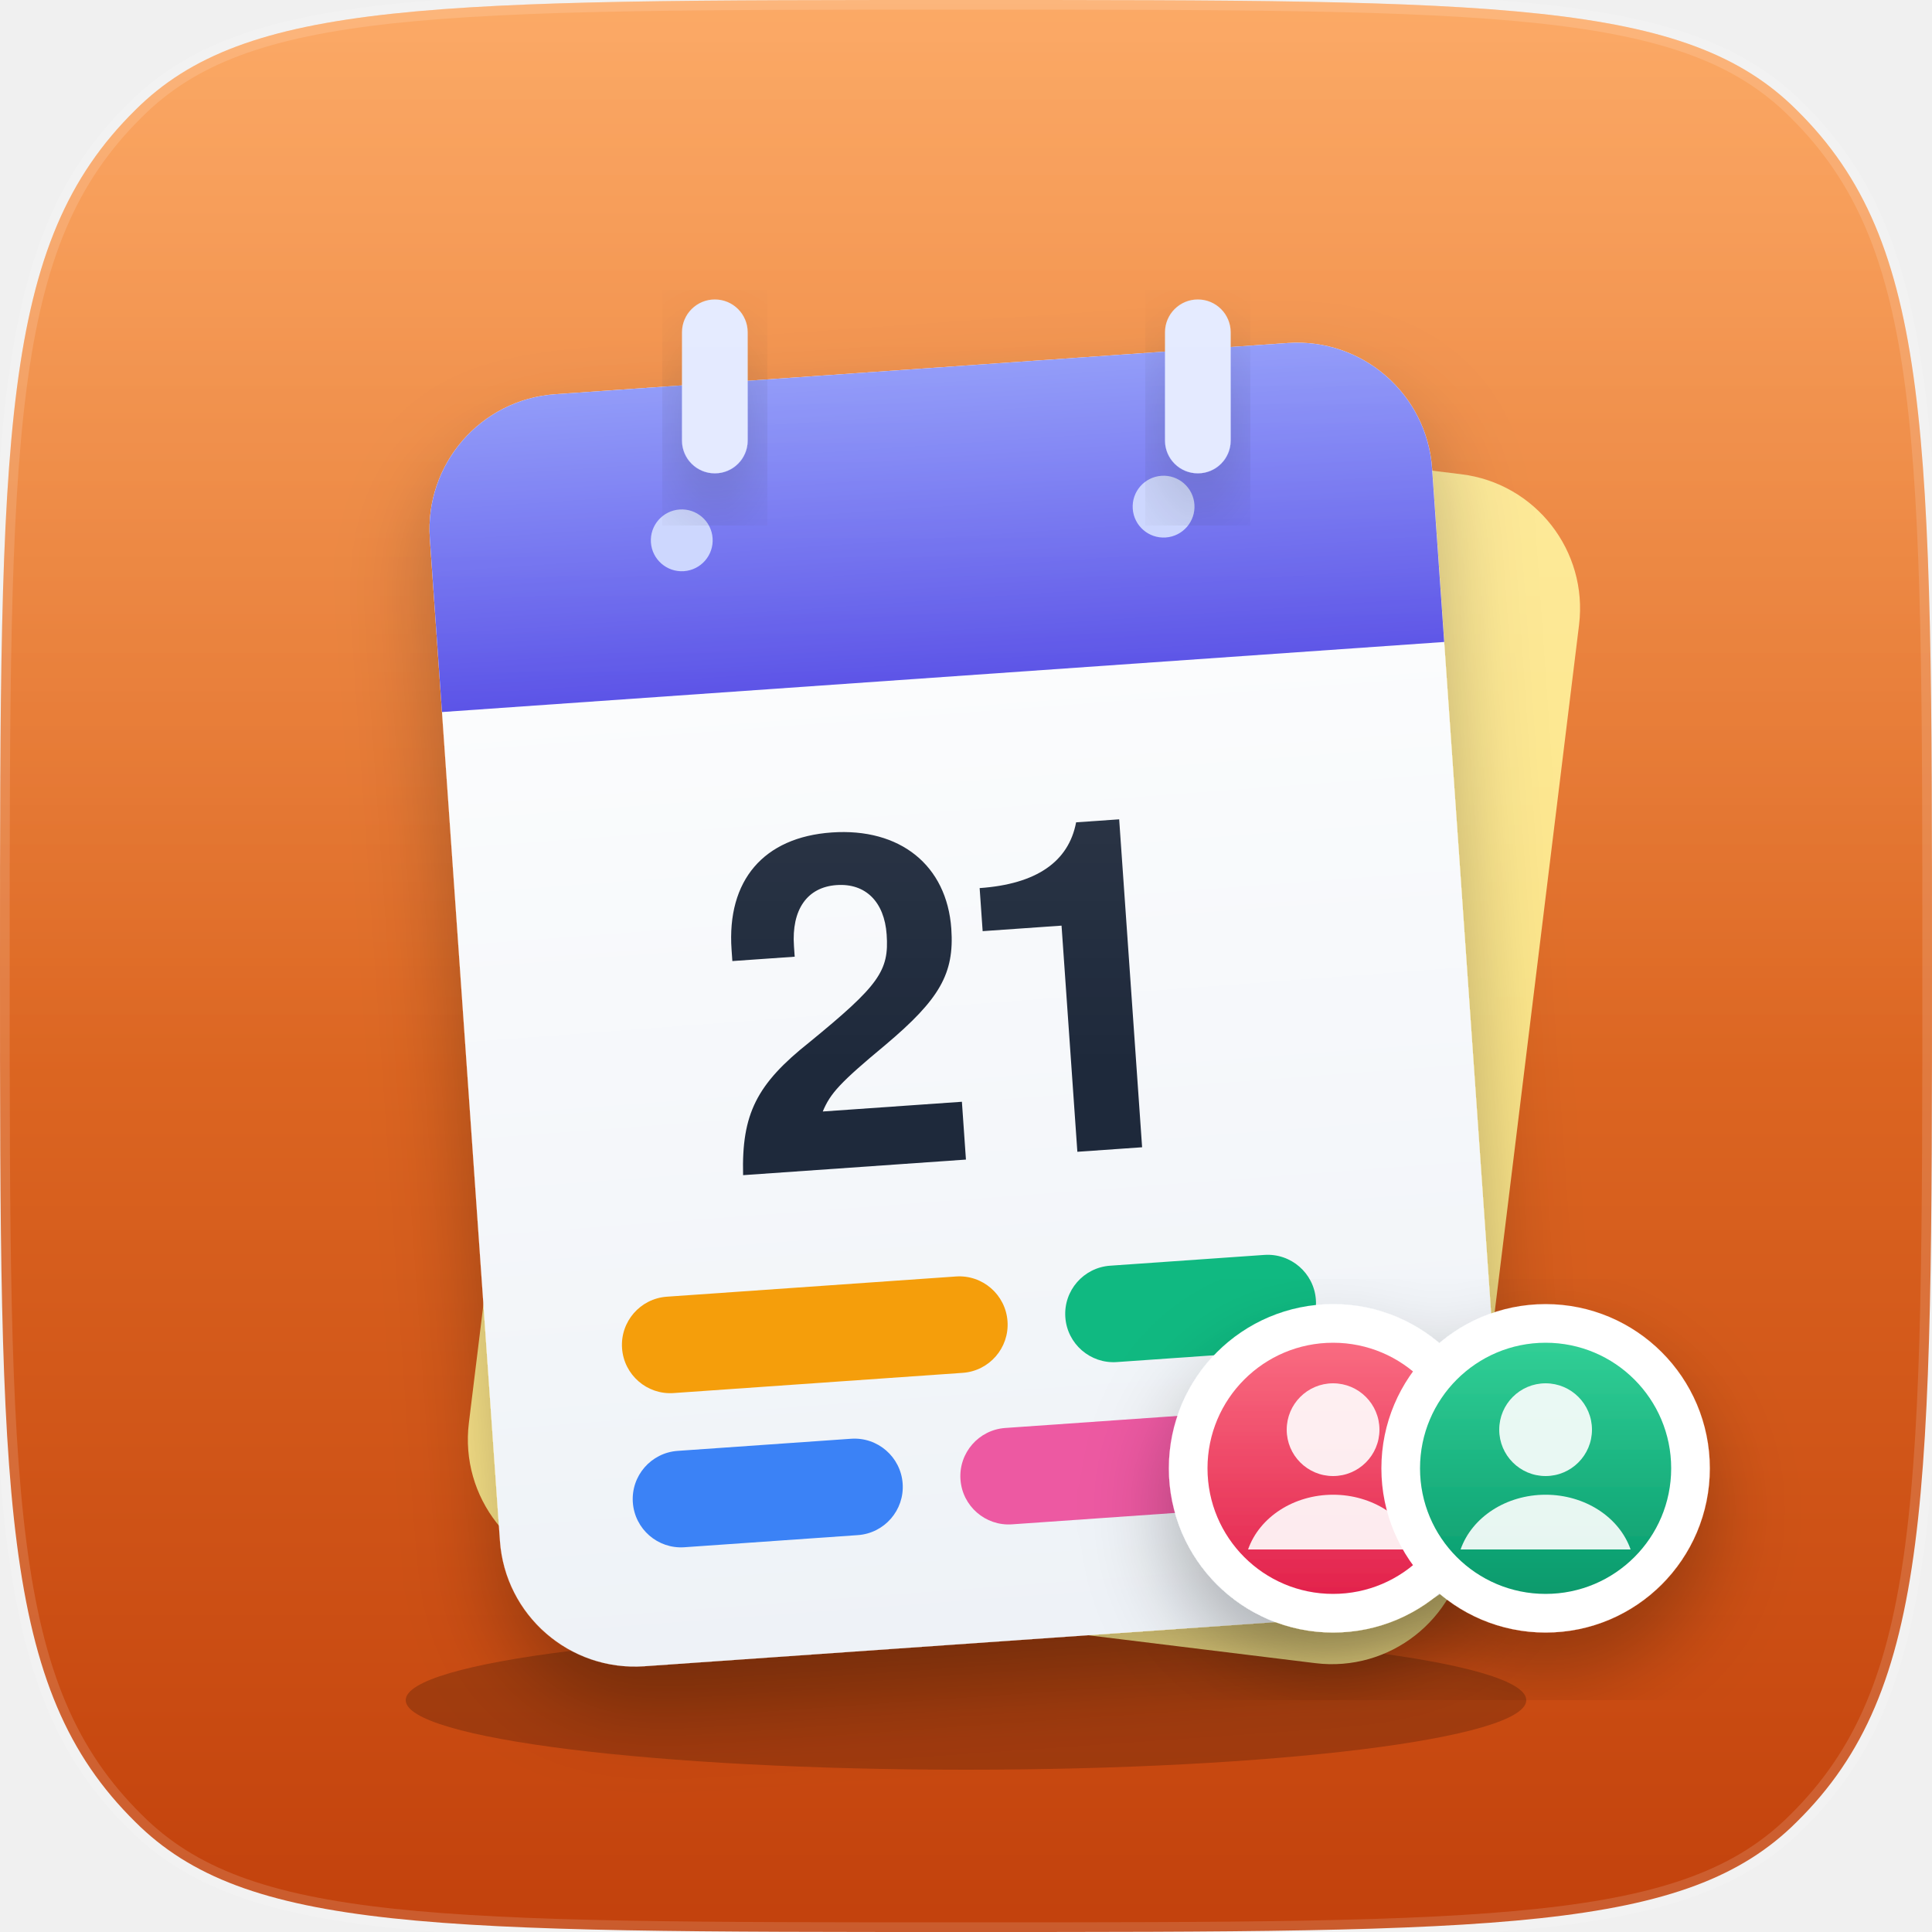
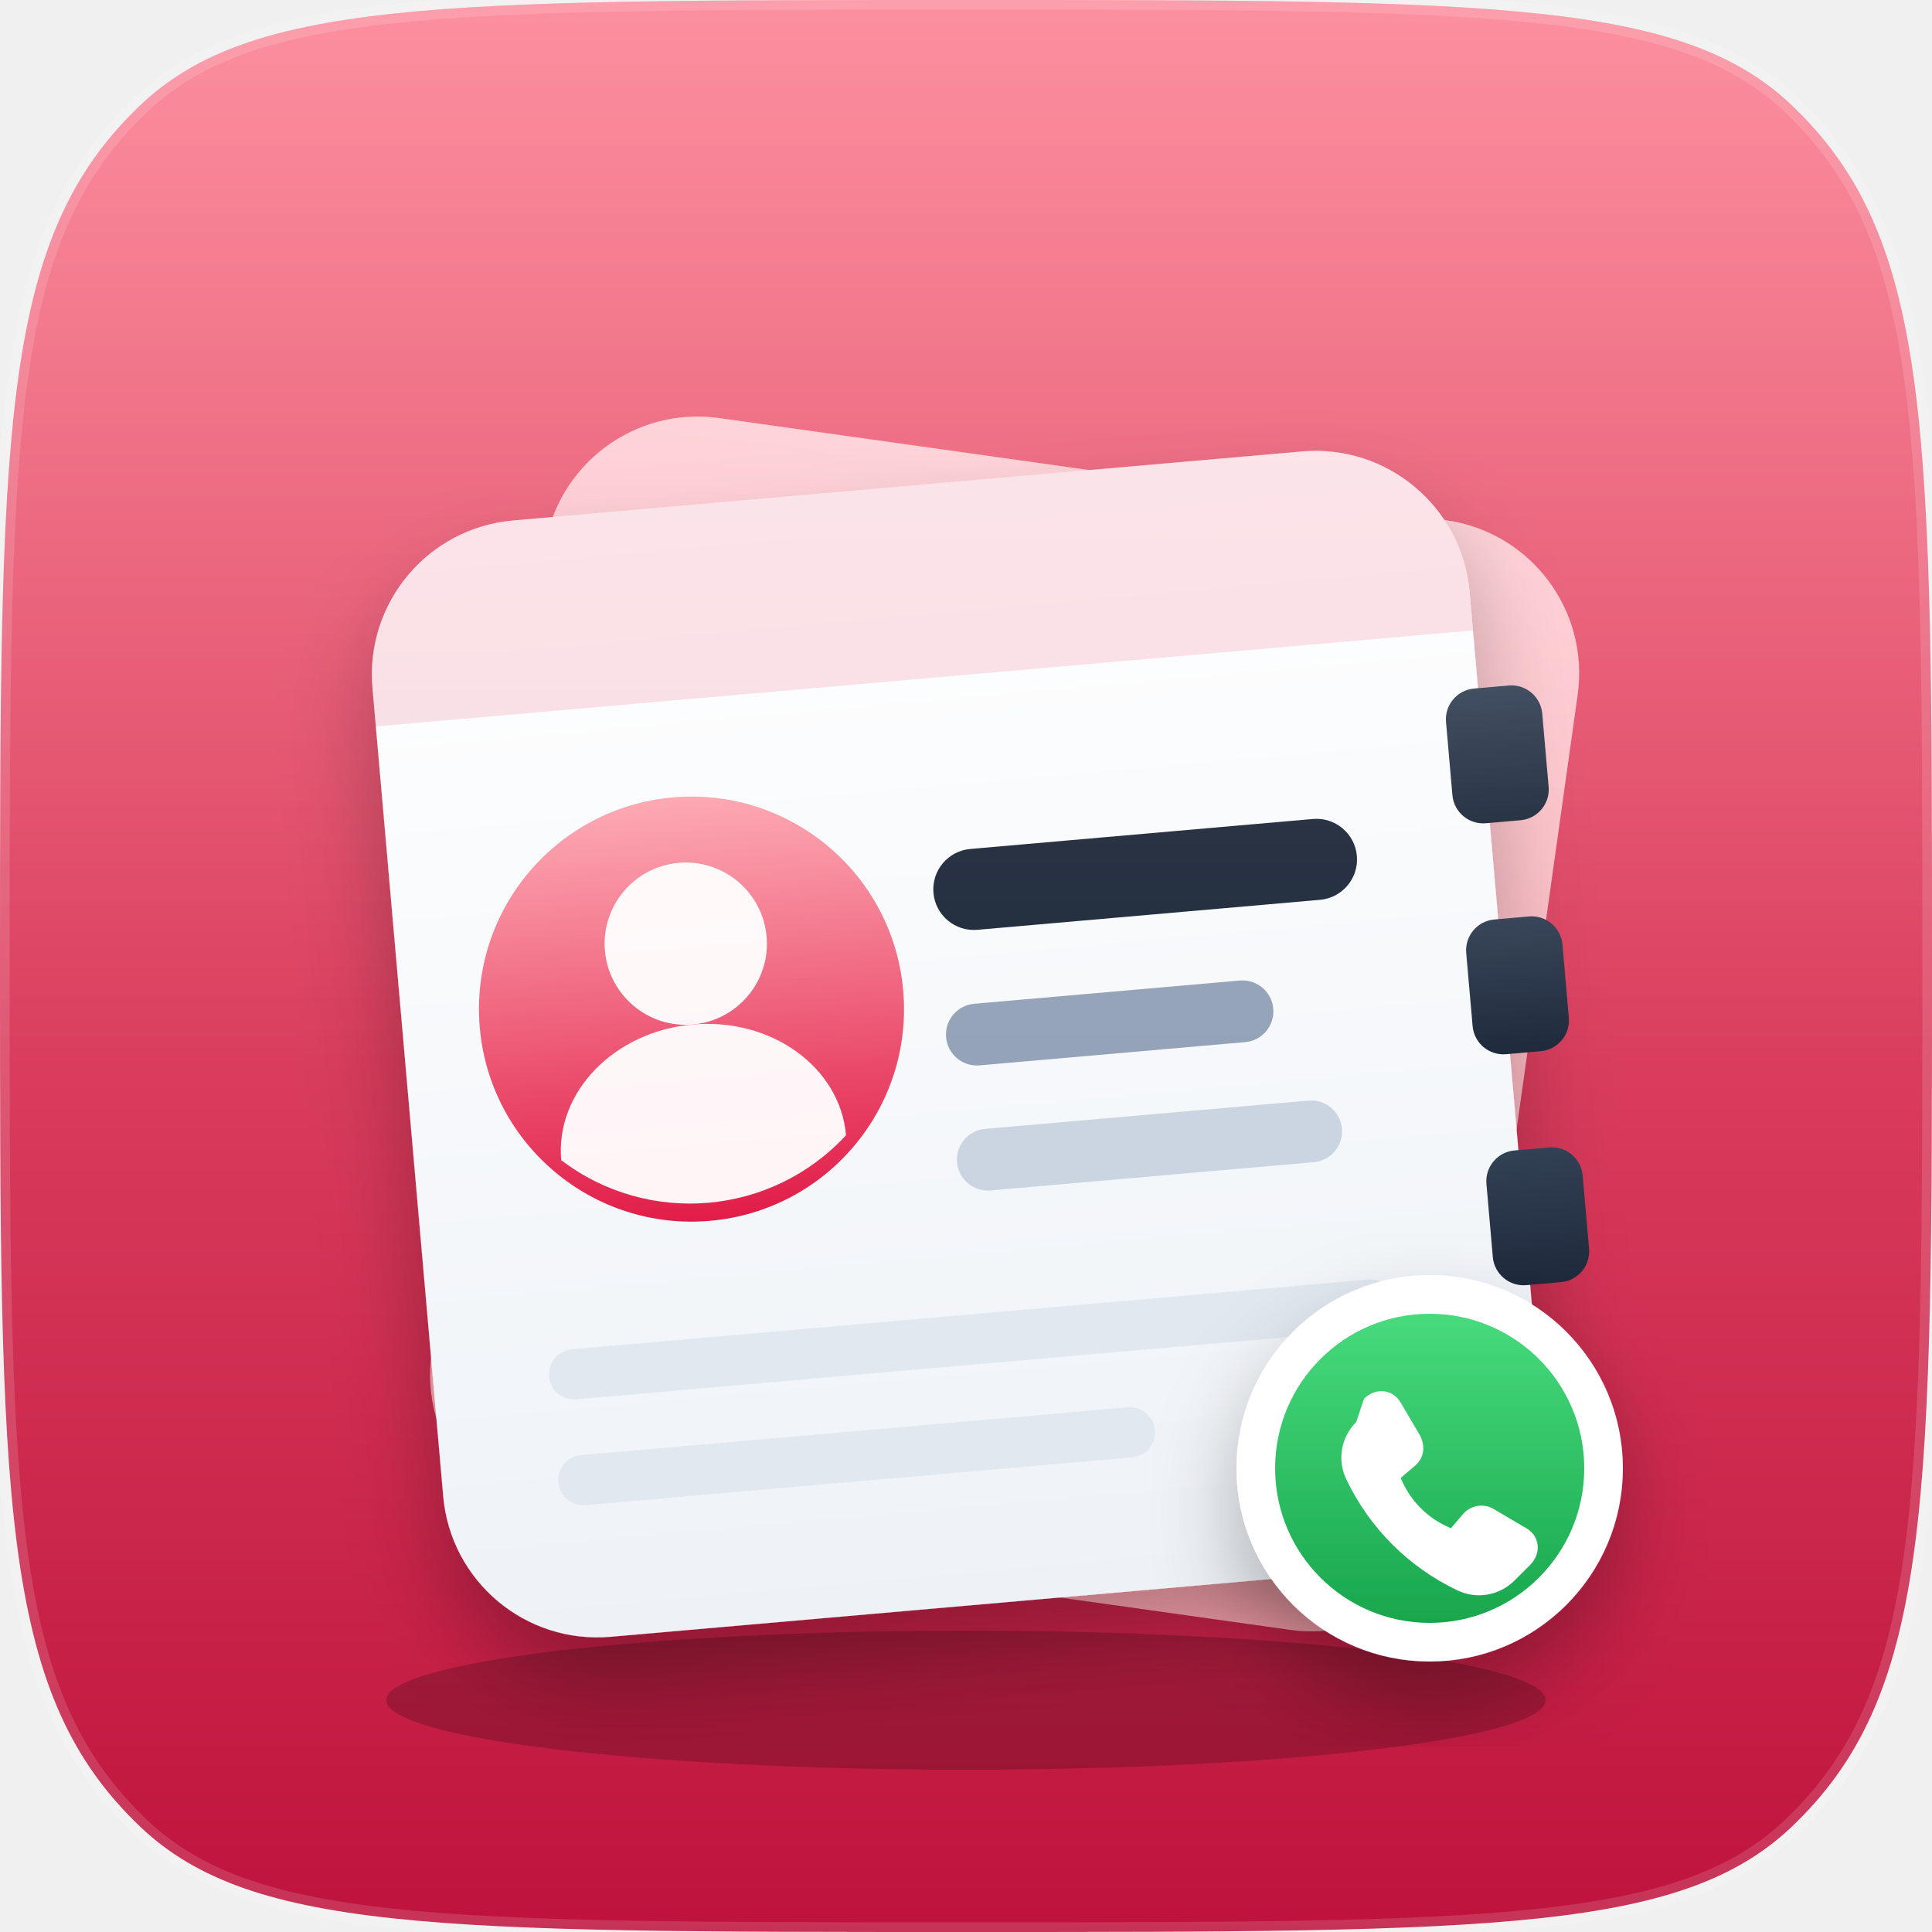
<svg xmlns="http://www.w3.org/2000/svg" viewBox="0 0 100 100">
  <defs>
    <linearGradient id="a-bg" x1="0" y1="0" x2="0" y2="1">
-       <stop offset="0" stop-color="#fb923c" />
-       <stop offset="1" stop-color="#c2410c" />
+       <stop offset="0" stop-color="#fb7185" />
+       <stop offset="1" stop-color="#be123c" />
    </linearGradient>
    <linearGradient id="a-gl" x1="0" y1="0" x2="0" y2="1">
      <stop offset="0" stop-color="#fff" stop-opacity=".22" />
      <stop offset=".55" stop-color="#fff" stop-opacity="0" />
    </linearGradient>
    <filter id="a-sh" x="-30%" y="-30%" width="160%" height="160%">
      <feDropShadow dx="0" dy="2.2" stdDeviation="2.2" flood-color="#000" flood-opacity=".28" />
    </filter>
    <linearGradient id="a-paper" x1="0" y1="0" x2="0" y2="1">
      <stop offset="0" stop-color="#ffffff" />
      <stop offset="1" stop-color="#eef2f7" />
    </linearGradient>
-     <linearGradient id="a-head" x1="0" y1="0" x2="0" y2="1">
-       <stop offset="0" stop-color="#818cf8" />
-       <stop offset="1" stop-color="#4f46e5" />
-     </linearGradient>
-     <linearGradient id="a-p1" x1="0" y1="0" x2="0" y2="1">
-       <stop offset="0" stop-color="#fb7185" />
+     <linearGradient id="a-av" x1="0" y1="0" x2="0" y2="1">
+       <stop offset="0" stop-color="#fda4af" />
      <stop offset="1" stop-color="#e11d48" />
    </linearGradient>
-     <linearGradient id="a-p2" x1="0" y1="0" x2="0" y2="1">
-       <stop offset="0" stop-color="#34d399" />
-       <stop offset="1" stop-color="#059669" />
+     <linearGradient id="a-back" x1="0" y1="0" x2="0" y2="1">
+       <stop offset="0" stop-color="#fecdd3" />
+       <stop offset="1" stop-color="#fda4af" />
+     </linearGradient>
+     <linearGradient id="a-ph" x1="0" y1="0" x2="0" y2="1">
+       <stop offset="0" stop-color="#4ade80" />
+       <stop offset="1" stop-color="#16a34a" />
+     </linearGradient>
+     <linearGradient id="a-tab" x1="0" y1="0" x2="0" y2="1">
+       <stop offset="0" stop-color="#334155" />
+       <stop offset="1" stop-color="#1e293b" />
    </linearGradient>
    <clipPath id="a-sq">
      <path d="M50 0C77.6 0 87.3 0 93 5.7C100 12.6 100 22.4 100 50C100 77.6 100 87.4 93 94.3C87.3 100 77.6 100 50 100C22.4 100 12.7 100 7 94.3C0 87.4 0 77.6 0 50C0 22.4 0 12.6 7 5.7C12.7 0 22.4 0 50 0Z" />
    </clipPath>
  </defs>
  <path d="M50 0C77.6 0 87.3 0 93 5.7C100 12.6 100 22.4 100 50C100 77.6 100 87.4 93 94.3C87.3 100 77.6 100 50 100C22.4 100 12.7 100 7 94.3C0 87.4 0 77.6 0 50C0 22.4 0 12.6 7 5.7C12.7 0 22.4 0 50 0Z" fill="url(#a-bg)" />
  <g clip-path="url(#a-sq)">
-     <ellipse cx="50" cy="88" rx="29" ry="3.6" fill="#000" opacity=".2" />
-     <rect x="27" y="22" width="52" height="62" rx="7" fill="#fde68a" transform="rotate(7 53 53)" />
-     <g transform="rotate(-4 50 52)">
-       <rect x="24" y="19" width="52" height="66" rx="7" fill="url(#a-paper)" filter="url(#a-sh)" />
-       <path d="M24 26 a7 7 0 0 1 7 -7 h38 a7 7 0 0 1 7 7 v9 h-52z" fill="url(#a-head)" />
-       <circle cx="37" cy="27" r="1.6" fill="#c7d2fe" />
-       <circle cx="62" cy="27" r="1.6" fill="#c7d2fe" />
-       <text x="50" y="60" text-anchor="middle" font-family="-apple-system,Segoe UI,Helvetica,Arial,sans-serif" font-weight="800" font-size="24" fill="#1e293b" letter-spacing="-1">21</text>
-       <rect x="31" y="66" width="20" height="5" rx="2.5" fill="#f59e0b" />
-       <rect x="54" y="66" width="13" height="5" rx="2.5" fill="#10b981" />
-       <rect x="31" y="74" width="14" height="5" rx="2.5" fill="#3b82f6" />
-       <rect x="48" y="74" width="22" height="5" rx="2.5" fill="#ec4899" opacity=".9" />
+     <ellipse cx="50" cy="88" rx="30" ry="3.6" fill="#000" opacity=".2" />
+     <rect x="25" y="24" width="54" height="58" rx="8" fill="url(#a-back)" transform="rotate(8 52 53)" />
+     <g transform="rotate(-5 50 54)">
+       <g filter="url(#a-sh)">
+         <rect x="21" y="25" width="57" height="58" rx="8" fill="url(#a-paper)" />
+       </g>
+       <rect x="76.2" y="38" width="5" height="7" rx="1.6" fill="url(#a-tab)" />
+       <rect x="76.2" y="50" width="5" height="7" rx="1.6" fill="url(#a-tab)" />
+       <rect x="76.2" y="62" width="5" height="7" rx="1.6" fill="url(#a-tab)" />
+       <circle cx="36" cy="51" r="11" fill="url(#a-av)" />
+       <circle cx="36" cy="47.6" r="4.2" fill="#fff" fill-opacity=".95" />
+       <path d="M28.6 58.2 a7.4 6.4 0 0 1 14.8 0 a11 11 0 0 1 -14.8 0z" fill="#fff" fill-opacity=".95" />
+       <rect x="49" y="44" width="22" height="4.2" rx="2.1" fill="#1e293b" />
+       <rect x="49" y="52" width="17" height="3.2" rx="1.6" fill="#94a3b8" />
+       <rect x="49" y="58.5" width="20" height="3.2" rx="1.6" fill="#cbd5e1" />
+       <rect x="27" y="68" width="44" height="2.6" rx="1.3" fill="#e2e8f0" />
+       <rect x="27" y="73.5" width="31" height="2.6" rx="1.3" fill="#e2e8f0" />
+       <path d="M21 33 a8 8 0 0 1 8 -8 h41 a8 8 0 0 1 8 8 v2 h-57z" fill="#e11d48" fill-opacity=".14" />
    </g>
-     <rect x="35.3" y="15.5" width="3.4" height="9" rx="1.7" fill="#e0e7ff" filter="url(#a-sh)" />
-     <rect x="60.3" y="15.5" width="3.4" height="9" rx="1.7" fill="#e0e7ff" filter="url(#a-sh)" />
    <g filter="url(#a-sh)">
-       <circle cx="69" cy="76" r="7.5" fill="url(#a-p1)" stroke="#fff" stroke-width="2" />
-       <circle cx="80" cy="76" r="7.5" fill="url(#a-p2)" stroke="#fff" stroke-width="2" />
+       <circle cx="74" cy="76" r="9" fill="url(#a-ph)" stroke="#fff" stroke-width="2" />
    </g>
-     <circle cx="69" cy="74" r="2.4" fill="#fff" fill-opacity=".9" />
-     <path d="M64.6 80.2 a4.6 4 0 0 1 8.8 0" fill="#fff" fill-opacity=".9" />
-     <circle cx="80" cy="74" r="2.4" fill="#fff" fill-opacity=".9" />
-     <path d="M75.6 80.2 a4.6 4 0 0 1 8.8 0" fill="#fff" fill-opacity=".9" />
+     <path d="M70.6 72.4 c.6-.6 1.5-.5 1.9.2 l1 1.7 c.3.6.2 1.2-.3 1.6 l-.7.6 c.5 1.2 1.4 2.1 2.6 2.6 l.6-.7 c.4-.5 1.1-.6 1.6-.3 l1.7 1 c.7.4.8 1.3.2 1.9 l-.8.8 c-.8.8-2 1-3 .5 c-2.5-1.2-4.5-3.2-5.7-5.7 c-.5-1-.3-2.2.5-3z" fill="#fff" />
  </g>
  <path d="M50 0C77.6 0 87.3 0 93 5.7C100 12.6 100 22.4 100 50C100 77.6 100 87.4 93 94.3C87.3 100 77.6 100 50 100C22.4 100 12.7 100 7 94.3C0 87.4 0 77.6 0 50C0 22.4 0 12.6 7 5.7C12.7 0 22.4 0 50 0Z" fill="url(#a-gl)" />
  <path d="M50 0C77.6 0 87.3 0 93 5.7C100 12.6 100 22.4 100 50C100 77.6 100 87.4 93 94.3C87.3 100 77.6 100 50 100C22.4 100 12.7 100 7 94.3C0 87.4 0 77.6 0 50C0 22.4 0 12.6 7 5.7C12.7 0 22.4 0 50 0Z" fill="none" stroke="#fff" stroke-opacity=".14" stroke-width="1" />
</svg>
